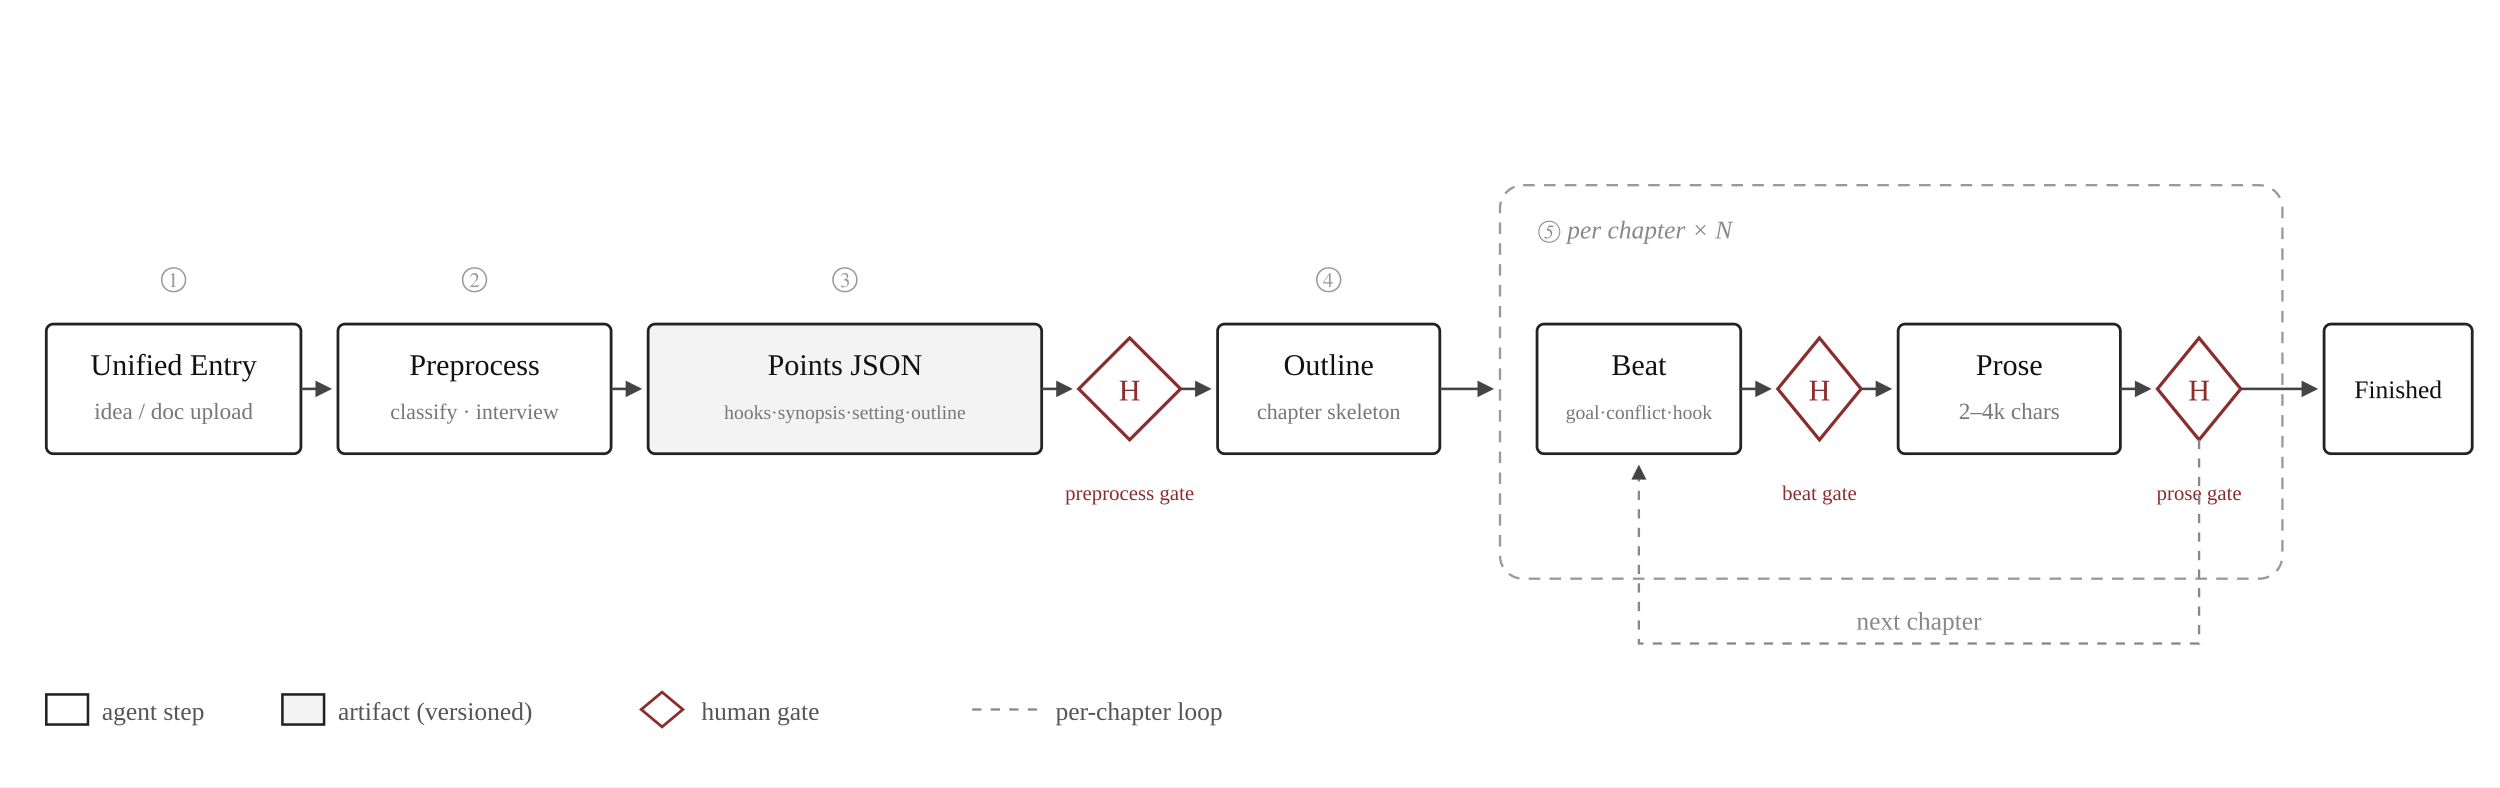
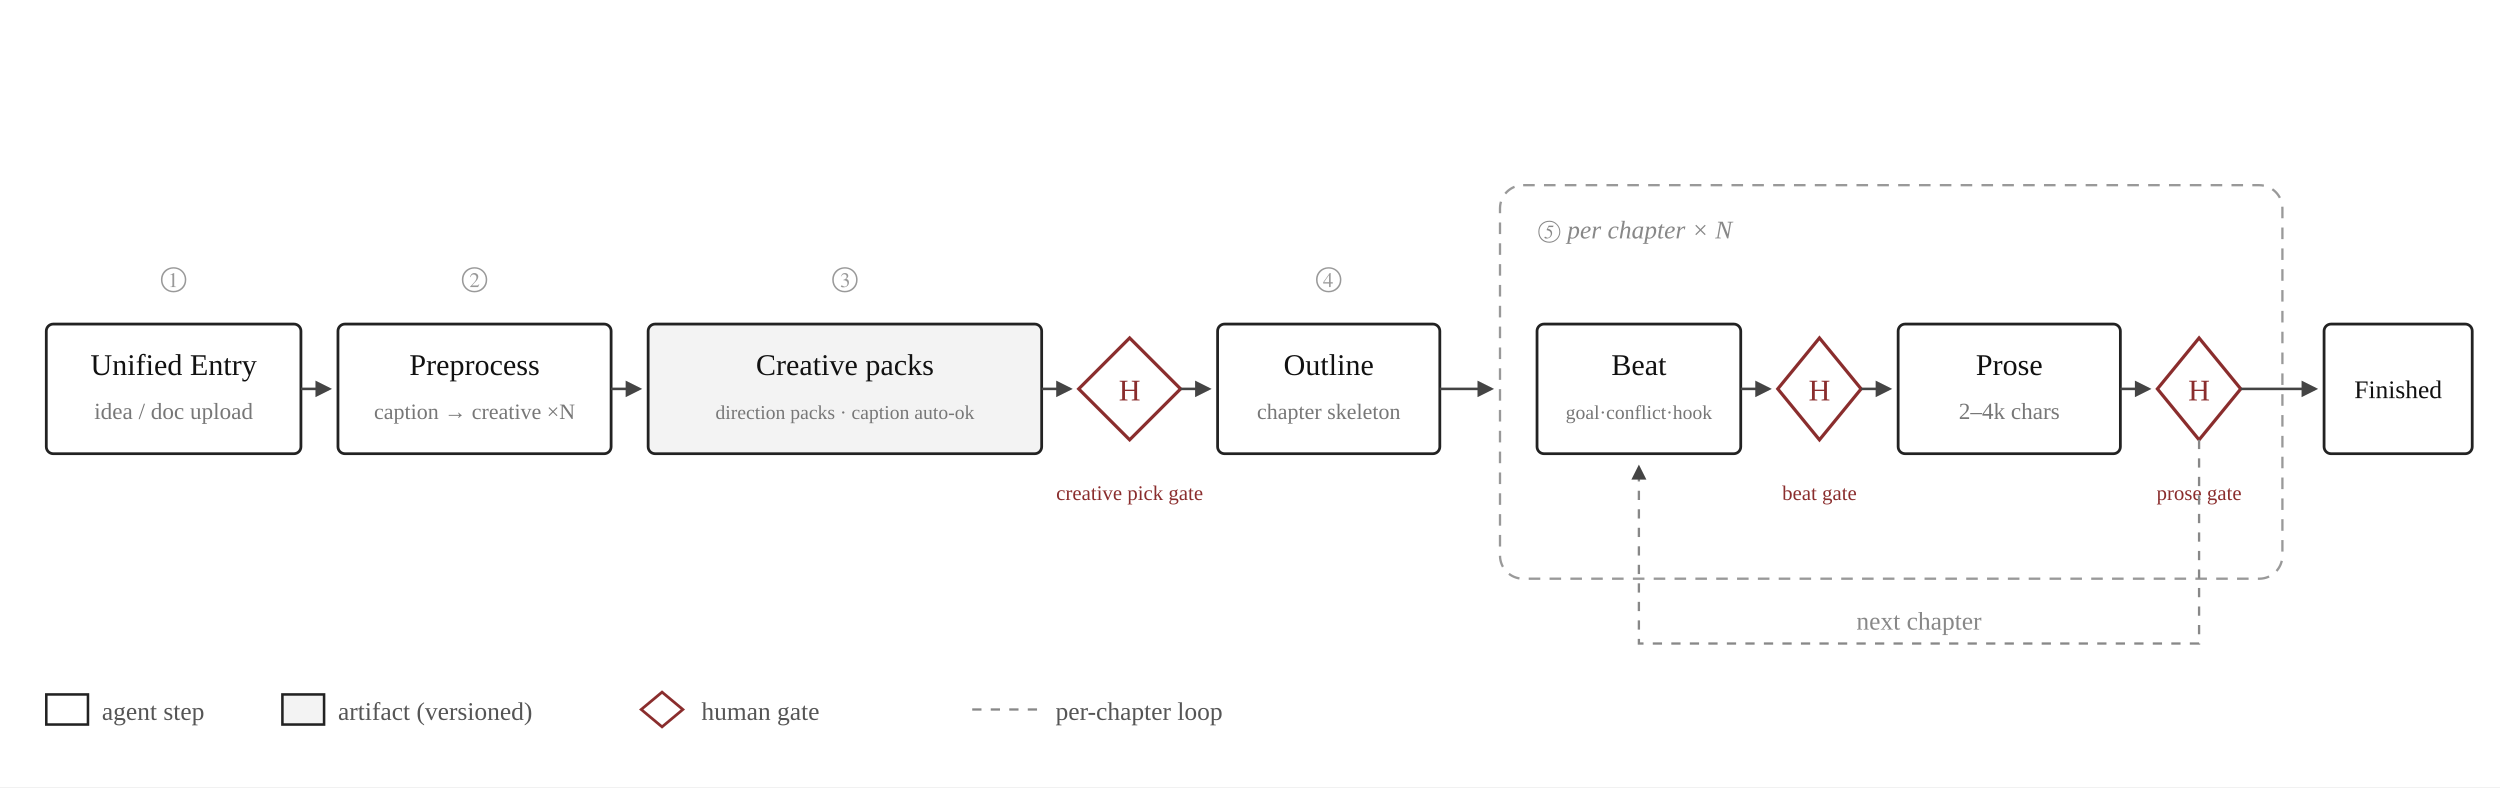
<svg xmlns="http://www.w3.org/2000/svg" width="1080" height="340" viewBox="0 0 1080 340" font-family="Georgia, 'Times New Roman', serif">
  <defs>
    <marker id="arrowE" viewBox="0 0 10 10" refX="8" refY="5" markerWidth="6.5" markerHeight="6.5" orient="auto-start-reverse">
      <path d="M 0 0 L 10 5 L 0 10 z" fill="#444" />
    </marker>
  </defs>
  <rect x="0" y="0" width="1080" height="340" fill="#ffffff" />
  <text x="75" y="124" text-anchor="middle" font-size="12" fill="#999999">①</text>
  <text x="205" y="124" text-anchor="middle" font-size="12" fill="#999999">②</text>
  <text x="365" y="124" text-anchor="middle" font-size="12" fill="#999999">③</text>
  <text x="574" y="124" text-anchor="middle" font-size="12" fill="#999999">④</text>
  <rect x="20" y="140" width="110" height="56" rx="3" fill="#ffffff" stroke="#222222" stroke-width="1.2" />
  <text x="75" y="162" text-anchor="middle" font-size="13" fill="#111111">Unified Entry</text>
  <text x="75" y="181" text-anchor="middle" font-size="10" fill="#777777">idea / doc upload</text>
  <rect x="146" y="140" width="118" height="56" rx="3" fill="#ffffff" stroke="#222222" stroke-width="1.2" />
  <text x="205" y="162" text-anchor="middle" font-size="13" fill="#111111">Preprocess</text>
-   <text x="205" y="181" text-anchor="middle" font-size="9.5" fill="#777777">classify · interview</text>
+   <text x="205" y="181" text-anchor="middle" font-size="9.5" fill="#777777">caption → creative ×N</text>
  <rect x="280" y="140" width="170" height="56" rx="3" fill="#f3f3f3" stroke="#222222" stroke-width="1.2" />
-   <text x="365" y="162" text-anchor="middle" font-size="13" fill="#111111">Points JSON</text>
-   <text x="365" y="181" text-anchor="middle" font-size="8.5" fill="#777777">hooks·synopsis·setting·outline</text>
+   <text x="365" y="162" text-anchor="middle" font-size="13" fill="#111111">Creative packs</text>
+   <text x="365" y="181" text-anchor="middle" font-size="8.5" fill="#777777">direction packs · caption auto-ok</text>
  <polygon points="488,146 510,168 488,190 466,168" fill="#ffffff" stroke="#8a2d2d" stroke-width="1.4" />
  <text x="488" y="173" text-anchor="middle" font-size="13" fill="#8a2d2d">H</text>
-   <text x="488" y="216" text-anchor="middle" font-size="9" fill="#8a2d2d">preprocess gate</text>
+   <text x="488" y="216" text-anchor="middle" font-size="9" fill="#8a2d2d">creative pick gate</text>
  <rect x="526" y="140" width="96" height="56" rx="3" fill="#ffffff" stroke="#222222" stroke-width="1.2" />
  <text x="574" y="162" text-anchor="middle" font-size="13" fill="#111111">Outline</text>
  <text x="574" y="181" text-anchor="middle" font-size="9.5" fill="#777777">chapter skeleton</text>
  <rect x="648" y="80" width="338" height="170" rx="10" fill="none" stroke="#999999" stroke-width="1" stroke-dasharray="5 4" />
  <text x="664" y="103" font-size="11" font-style="italic" fill="#888888">⑤ per chapter × N</text>
  <rect x="664" y="140" width="88" height="56" rx="3" fill="#ffffff" stroke="#222222" stroke-width="1.2" />
  <text x="708" y="162" text-anchor="middle" font-size="13" fill="#111111">Beat</text>
  <text x="708" y="181" text-anchor="middle" font-size="8.5" fill="#777777">goal·conflict·hook</text>
  <polygon points="786,146 804,168 786,190 768,168" fill="#ffffff" stroke="#8a2d2d" stroke-width="1.4" />
  <text x="786" y="173" text-anchor="middle" font-size="13" fill="#8a2d2d">H</text>
  <text x="786" y="216" text-anchor="middle" font-size="9" fill="#8a2d2d">beat gate</text>
  <rect x="820" y="140" width="96" height="56" rx="3" fill="#ffffff" stroke="#222222" stroke-width="1.2" />
  <text x="868" y="162" text-anchor="middle" font-size="13" fill="#111111">Prose</text>
  <text x="868" y="181" text-anchor="middle" font-size="10" fill="#777777">2–4k chars</text>
  <polygon points="950,146 968,168 950,190 932,168" fill="#ffffff" stroke="#8a2d2d" stroke-width="1.4" />
  <text x="950" y="173" text-anchor="middle" font-size="13" fill="#8a2d2d">H</text>
  <text x="950" y="216" text-anchor="middle" font-size="9" fill="#8a2d2d">prose gate</text>
  <rect x="1004" y="140" width="64" height="56" rx="3" fill="#ffffff" stroke="#222222" stroke-width="1.2" />
  <text x="1036" y="172" text-anchor="middle" font-size="11" fill="#111111">Finished</text>
  <line x1="130" y1="168" x2="142" y2="168" stroke="#444444" stroke-width="1.1" marker-end="url(#arrowE)" />
  <line x1="264" y1="168" x2="276" y2="168" stroke="#444444" stroke-width="1.1" marker-end="url(#arrowE)" />
  <line x1="450" y1="168" x2="462" y2="168" stroke="#444444" stroke-width="1.1" marker-end="url(#arrowE)" />
  <line x1="510" y1="168" x2="522" y2="168" stroke="#444444" stroke-width="1.1" marker-end="url(#arrowE)" />
  <line x1="622" y1="168" x2="644" y2="168" stroke="#444444" stroke-width="1.1" marker-end="url(#arrowE)" />
  <line x1="752" y1="168" x2="764" y2="168" stroke="#444444" stroke-width="1.1" marker-end="url(#arrowE)" />
  <line x1="804" y1="168" x2="816" y2="168" stroke="#444444" stroke-width="1.1" marker-end="url(#arrowE)" />
  <line x1="916" y1="168" x2="928" y2="168" stroke="#444444" stroke-width="1.1" marker-end="url(#arrowE)" />
  <line x1="968" y1="168" x2="1000" y2="168" stroke="#444444" stroke-width="1.1" marker-end="url(#arrowE)" />
  <path d="M 950 190 V 278 H 708 V 202" fill="none" stroke="#888888" stroke-width="1" stroke-dasharray="4 4" marker-end="url(#arrowE)" />
  <text x="829" y="272" text-anchor="middle" font-size="11" fill="#888888">next chapter</text>
  <rect x="20" y="300" width="18" height="13" fill="#ffffff" stroke="#222222" stroke-width="1.1" />
  <text x="44" y="311" font-size="11" fill="#555555">agent step</text>
  <rect x="122" y="300" width="18" height="13" fill="#f3f3f3" stroke="#222222" stroke-width="1.1" />
  <text x="146" y="311" font-size="11" fill="#555555">artifact (versioned)</text>
  <polygon points="286,299 295,306.5 286,314 277,306.5" fill="#ffffff" stroke="#8a2d2d" stroke-width="1.2" />
  <text x="303" y="311" font-size="11" fill="#555555">human gate</text>
  <line x1="420" y1="306.5" x2="450" y2="306.5" stroke="#888888" stroke-width="1" stroke-dasharray="4 4" />
  <text x="456" y="311" font-size="11" fill="#555555">per-chapter loop</text>
</svg>
